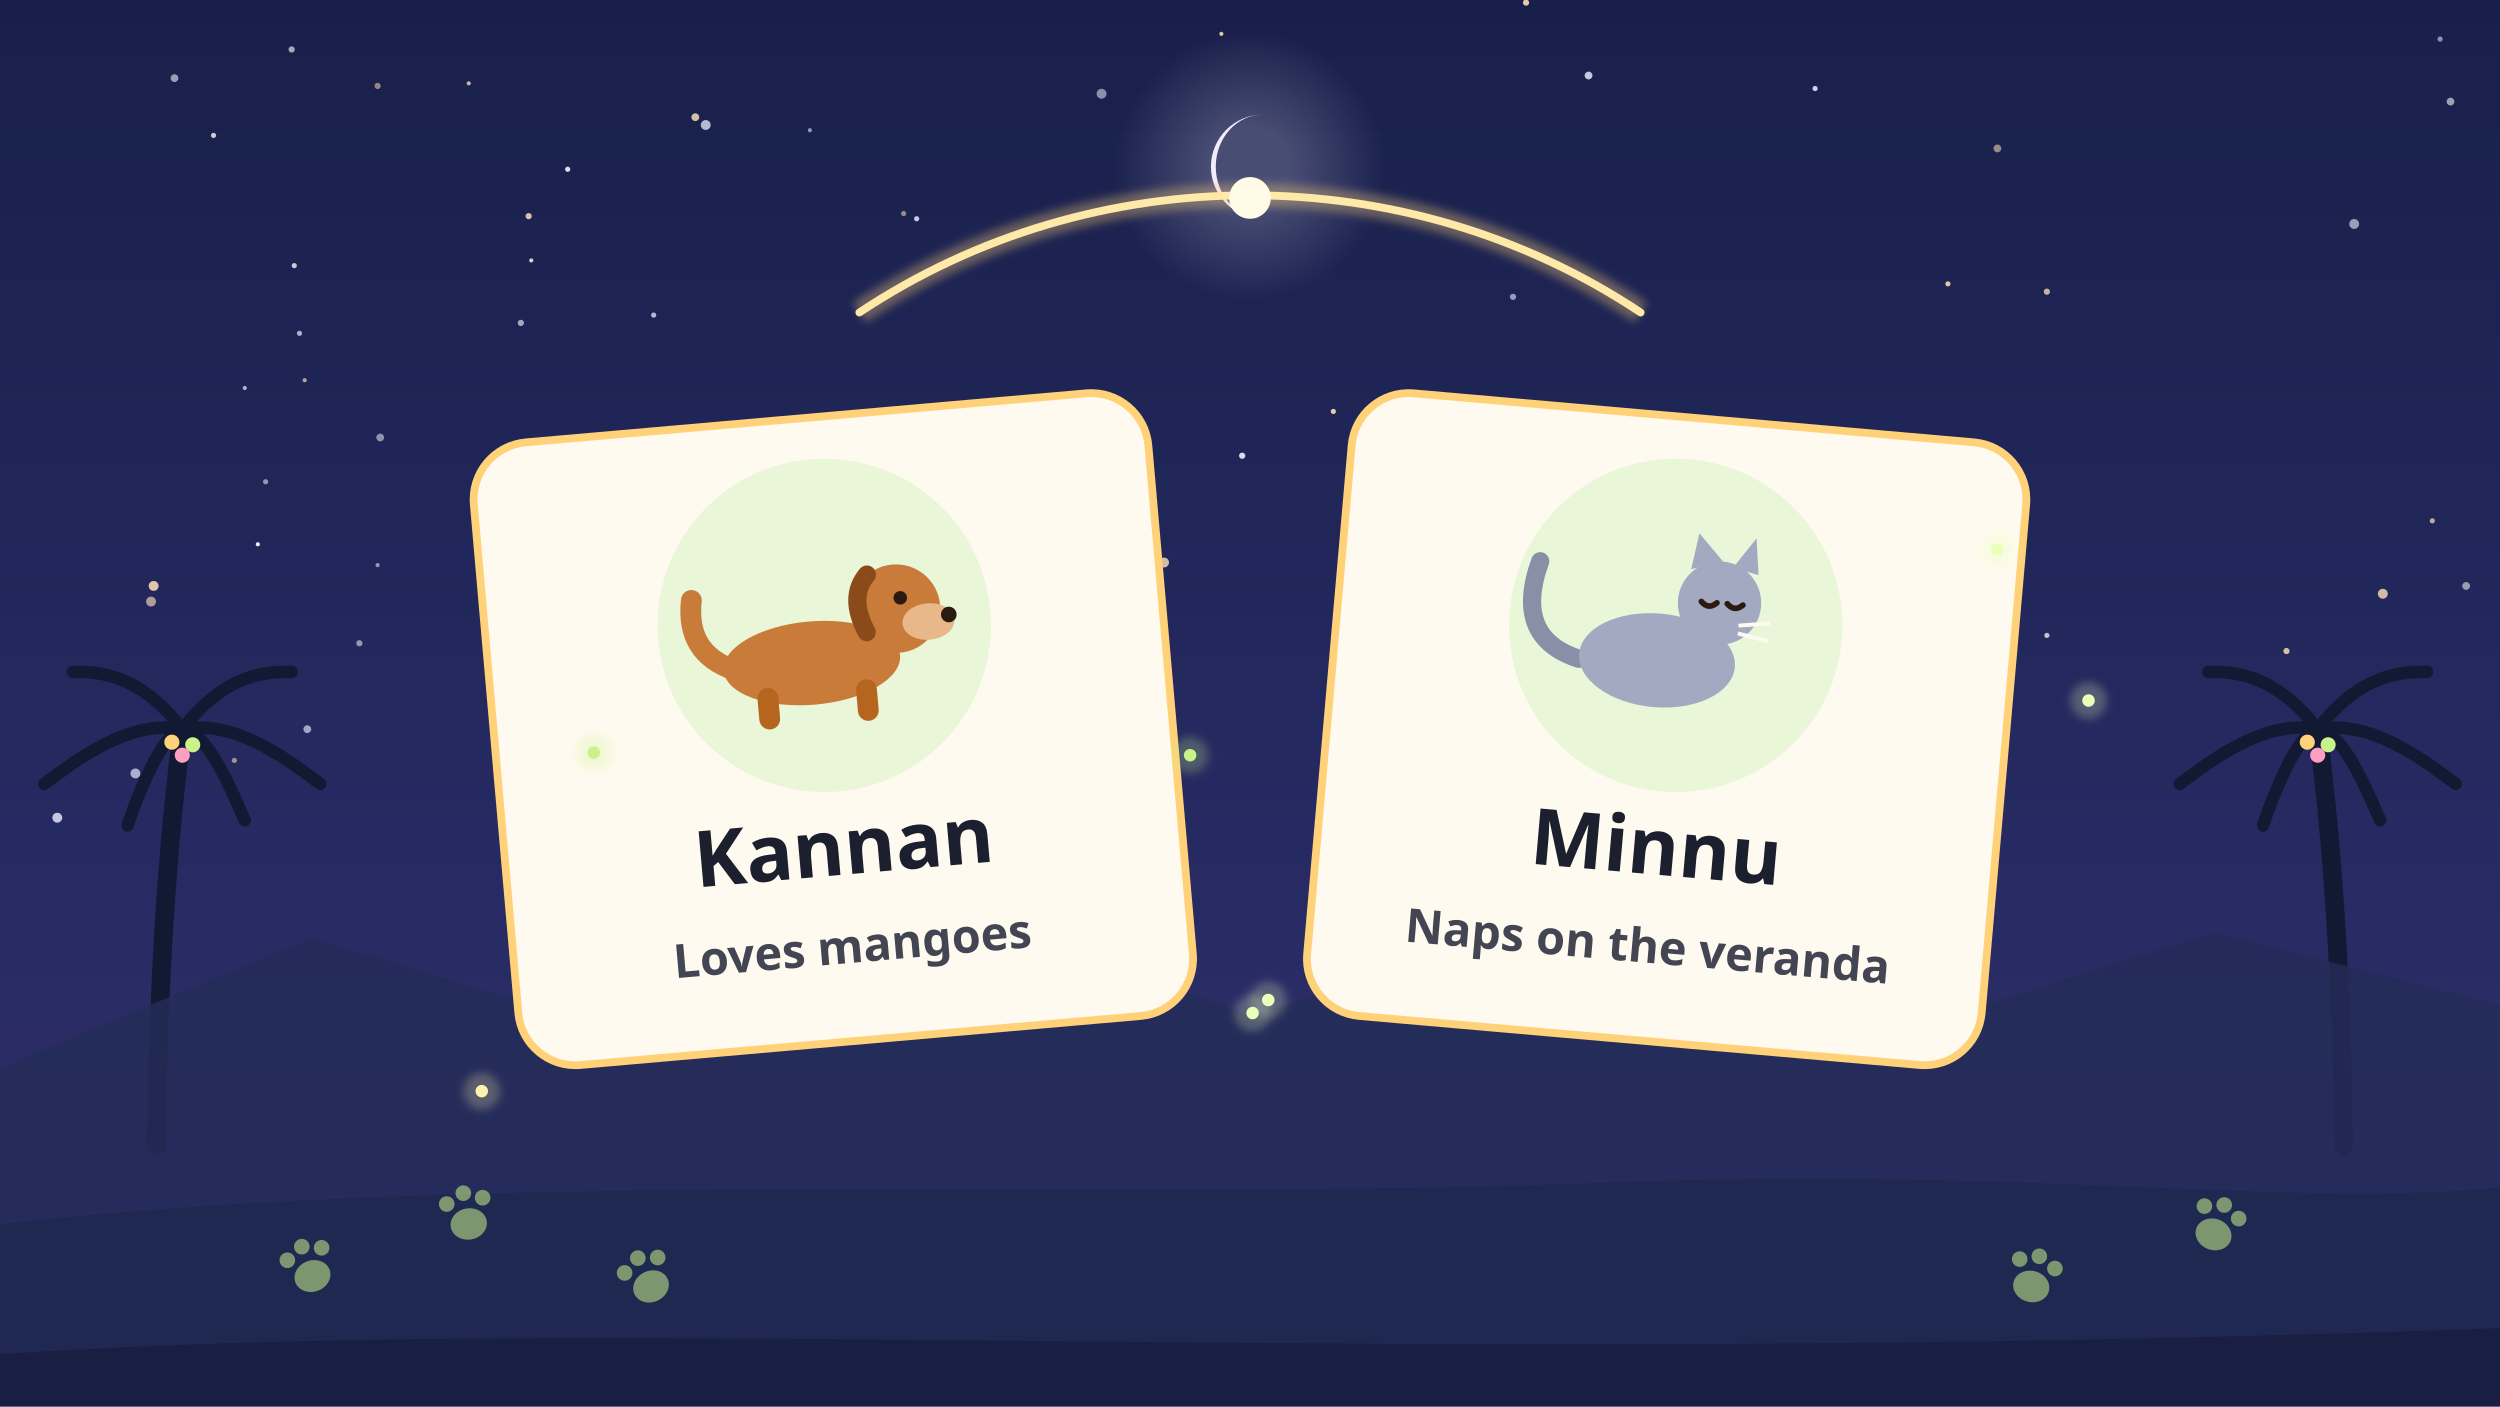
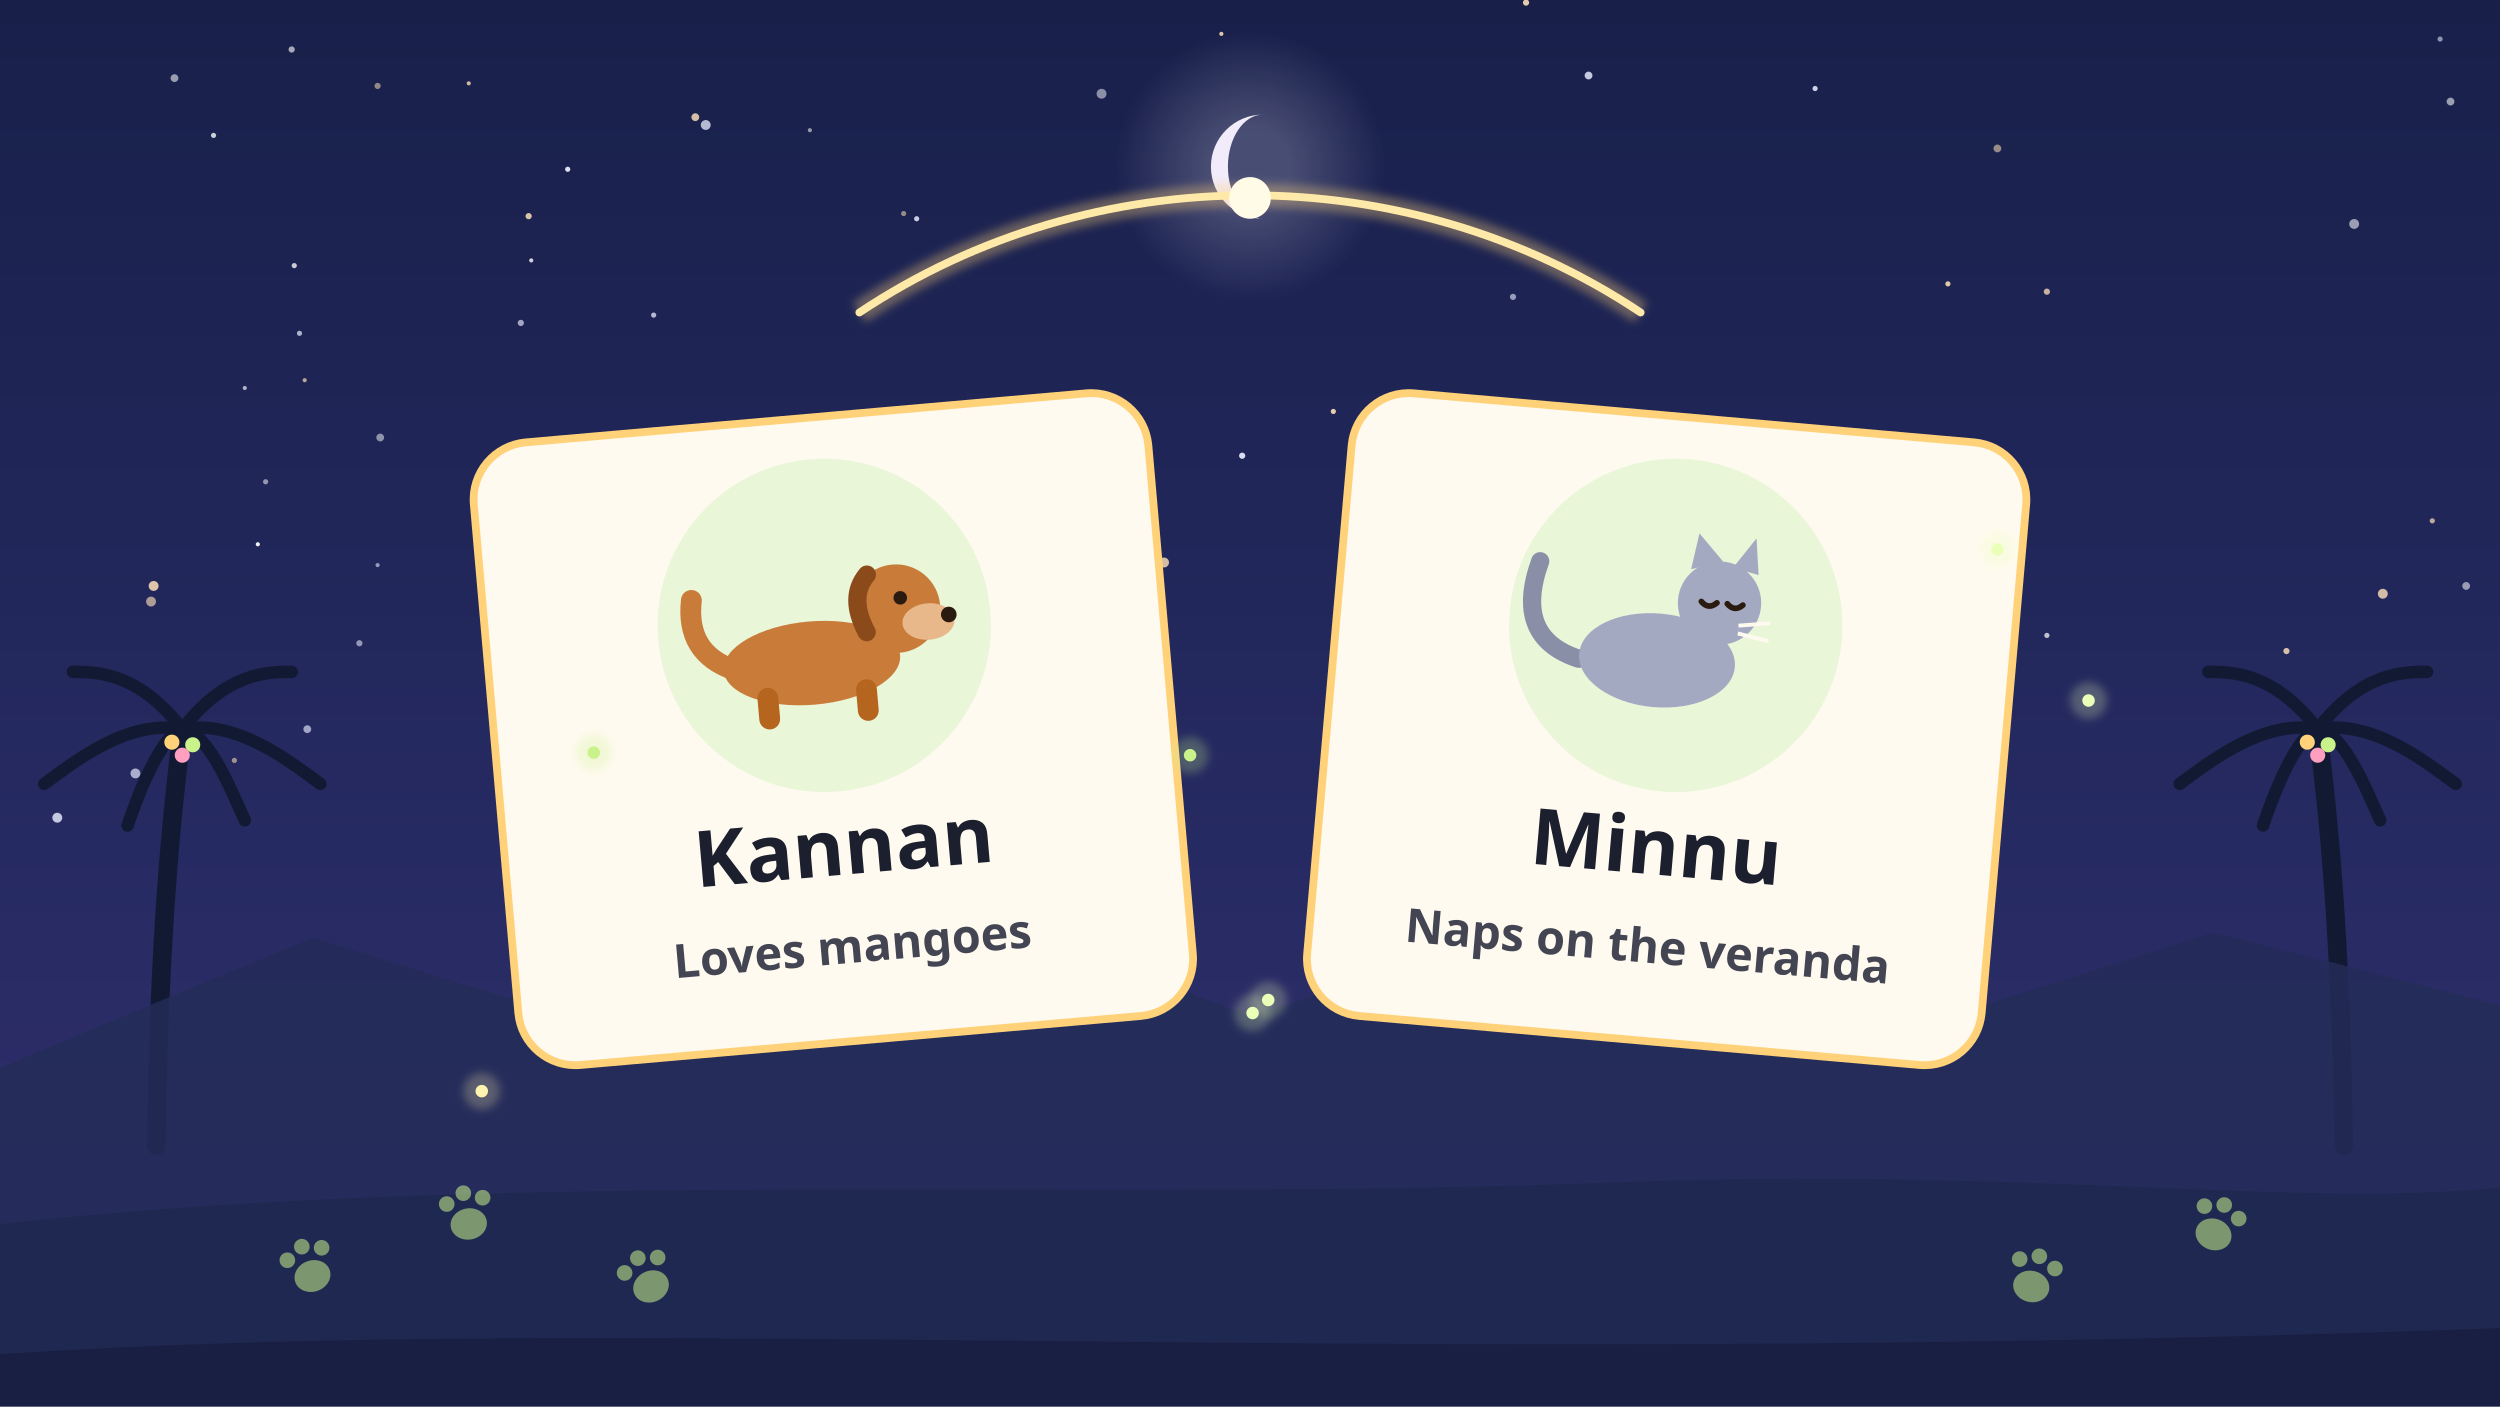
<svg xmlns="http://www.w3.org/2000/svg" viewBox="0 0 960 540" role="img" aria-label="Two profile cards hang on the family tree: Kannan the dog, who loves mangoes, and Minnu the cat, who naps on the veranda.">
  <style>
.tw{animation:tw 4s ease-in-out infinite}.tw2{animation:tw 5.5s ease-in-out 1.5s infinite}
@keyframes tw{50%{opacity:.25}}
.ff{animation:ff 7s ease-in-out infinite}.ff:nth-of-type(2n){animation-duration:9s;animation-delay:-3s}.ff:nth-of-type(3n){animation-delay:-5s}
@keyframes ff{50%{transform:translate(10px,-14px);opacity:.35}}
.bob{animation:bob 5s ease-in-out infinite}@keyframes bob{50%{transform:translateY(-6px)}}
.wv rect{transform-box:fill-box;transform-origin:center;animation:wv 1.1s ease-in-out infinite}
.wv rect:nth-child(2n){animation-delay:.2s}.wv rect:nth-child(3n){animation-delay:.4s}
@keyframes wv{50%{transform:scaleY(.45)}}
.pulse{animation:pl 2.6s ease-in-out infinite}@keyframes pl{50%{opacity:.45}}
.flow{stroke-dasharray:6 14;animation:flow 2.2s linear infinite}@keyframes flow{to{stroke-dashoffset:-40}}
.tail{transform-box:fill-box;animation:wag .7s ease-in-out infinite alternate}@keyframes wag{from{transform:rotate(-8deg)}to{transform:rotate(10deg)}}
@media (prefers-reduced-motion:reduce){*{animation:none!important}}
</style>
  <defs>
    <linearGradient id="sky" x1="0" y1="0" x2="0" y2="1">
      <stop offset="0" stop-color="#18204a" />
      <stop offset=".6" stop-color="#262a62" />
      <stop offset="1" stop-color="#34306e" />
    </linearGradient>
    <radialGradient id="glowA">
      <stop offset="0" stop-color="#ffd27a" stop-opacity=".75" />
      <stop offset="1" stop-color="#ffd27a" stop-opacity="0" />
    </radialGradient>
    <radialGradient id="glowL">
      <stop offset="0" stop-color="#c9f28a" stop-opacity=".6" />
      <stop offset="1" stop-color="#c9f28a" stop-opacity="0" />
    </radialGradient>
    <radialGradient id="glowM">
      <stop offset="0" stop-color="#7ff5e3" stop-opacity=".55" />
      <stop offset="1" stop-color="#7ff5e3" stop-opacity="0" />
    </radialGradient>
    <radialGradient id="lamp">
      <stop offset="0" stop-color="#fff6d0" />
      <stop offset=".45" stop-color="#ffc46b" />
      <stop offset="1" stop-color="#ff8a3d" stop-opacity="0" />
    </radialGradient>
    <linearGradient id="bark" x1="0" x2="1">
      <stop offset="0" stop-color="#5b3520" />
      <stop offset=".5" stop-color="#93592f" />
      <stop offset="1" stop-color="#5b3520" />
    </linearGradient>
    <radialGradient id="mhalo">
      <stop offset=".3" stop-color="#e9e3f5" stop-opacity=".22" />
      <stop offset="1" stop-color="#e9e3f5" stop-opacity="0" />
    </radialGradient>
    <filter id="soft" x="-50%" y="-50%" width="200%" height="200%">
      <feGaussianBlur stdDeviation="4" />
    </filter>
    <filter id="soft2" x="-50%" y="-50%" width="200%" height="200%">
      <feGaussianBlur stdDeviation="1.6" />
    </filter>
  </defs>
  <rect width="960" height="540" fill="url(#sky)" />
  <circle class="" cx="311" cy="50" r="0.8" fill="#ffffff" opacity="0.54" />
  <circle class="tw" cx="559" cy="300" r="1" fill="#ffffff" opacity="0.70" />
  <circle class="" cx="67" cy="30" r="1.5" fill="#ffffff" opacity="0.56" />
  <circle class="" cx="214" cy="207" r="0.8" fill="#ffe1b8" opacity="0.68" />
  <circle class="tw2" cx="937" cy="15" r="1" fill="#e9ecff" opacity="0.56" />
  <circle class="" cx="113" cy="102" r="1" fill="#ffffff" opacity="0.76" />
  <circle class="tw" cx="180" cy="32" r="0.8" fill="#ffe1b8" opacity="0.78" />
  <circle class="" cx="477" cy="175" r="1.2" fill="#e9ecff" opacity="0.92" />
  <circle class="tw" cx="347" cy="82" r="1" fill="#ffe1b8" opacity="0.54" />
  <circle class="tw2" cx="288" cy="163" r="1.2" fill="#ffe1b8" opacity="0.63" />
  <circle class="tw2" cx="941" cy="39" r="1.5" fill="#ffffff" opacity="0.57" />
  <circle class="" cx="469" cy="13" r="0.8" fill="#ffe1b8" opacity="0.86" />
  <circle class="tw2" cx="786" cy="112" r="1.2" fill="#ffe1b8" opacity="0.76" />
  <circle class="" cx="438" cy="277" r="1.2" fill="#e9ecff" opacity="0.80" />
  <circle class="tw2" cx="58" cy="231" r="1.9" fill="#ffe1b8" opacity="0.63" />
  <circle class="tw2" cx="370" cy="221" r="0.8" fill="#e9ecff" opacity="0.58" />
  <circle class="" cx="112" cy="19" r="1.2" fill="#ffffff" opacity="0.61" />
  <circle class="tw2" cx="375" cy="288" r="0.8" fill="#ffffff" opacity="0.68" />
  <circle class="tw2" cx="267" cy="45" r="1.5" fill="#ffe1b8" opacity="0.82" />
  <circle class="tw" cx="947" cy="225" r="1.5" fill="#ffffff" opacity="0.54" />
  <circle class="" cx="145" cy="217" r="0.8" fill="#e9ecff" opacity="0.58" />
  <circle class="" cx="271" cy="48" r="1.9" fill="#e9ecff" opacity="0.75" />
  <circle class="" cx="915" cy="228" r="1.9" fill="#ffe1b8" opacity="0.80" />
  <circle class="tw2" cx="52" cy="297" r="1.9" fill="#e9ecff" opacity="0.68" />
  <circle class="tw" cx="99" cy="209" r="0.8" fill="#ffffff" opacity="0.94" />
  <circle class="tw" cx="423" cy="36" r="1.9" fill="#ffffff" opacity="0.50" />
  <circle class="tw" cx="145" cy="33" r="1.2" fill="#ffe1b8" opacity="0.53" />
  <circle class="" cx="200" cy="124" r="1.2" fill="#e9ecff" opacity="0.66" />
  <circle class="tw2" cx="118" cy="280" r="1.5" fill="#e9ecff" opacity="0.64" />
  <circle class="" cx="138" cy="247" r="1.2" fill="#e9ecff" opacity="0.57" />
  <circle class="tw" cx="22" cy="314" r="1.9" fill="#e9ecff" opacity="0.81" />
  <circle class="tw" cx="878" cy="250" r="1.2" fill="#ffe1b8" opacity="0.81" />
  <circle class="tw" cx="251" cy="121" r="1" fill="#e9ecff" opacity="0.74" />
  <circle class="tw" cx="748" cy="109" r="1" fill="#ffe1b8" opacity="0.86" />
  <circle class="" cx="786" cy="244" r="1" fill="#ffffff" opacity="0.72" />
  <circle class="tw2" cx="702" cy="327" r="1.2" fill="#e9ecff" opacity="0.59" />
  <circle class="tw" cx="581" cy="114" r="1.2" fill="#e9ecff" opacity="0.60" />
  <circle class="" cx="218" cy="65" r="1" fill="#e9ecff" opacity="0.94" />
  <circle class="tw" cx="586" cy="1" r="1.2" fill="#ffe1b8" opacity="0.88" />
  <circle class="tw" cx="115" cy="128" r="1" fill="#e9ecff" opacity="0.70" />
  <circle class="tw2" cx="610" cy="29" r="1.5" fill="#e9ecff" opacity="0.83" />
  <circle class="tw" cx="82" cy="52" r="1" fill="#ffffff" opacity="0.77" />
  <circle class="tw2" cx="447" cy="216" r="1.9" fill="#ffe1b8" opacity="0.80" />
  <circle class="tw" cx="336" cy="181" r="1" fill="#ffffff" opacity="0.86" />
  <circle class="tw" cx="697" cy="34" r="1" fill="#e9ecff" opacity="0.87" />
  <circle class="tw" cx="203" cy="83" r="1.2" fill="#ffe1b8" opacity="0.84" />
  <circle class="" cx="313" cy="180" r="1" fill="#ffffff" opacity="0.66" />
  <circle class="" cx="440" cy="193" r="1.9" fill="#e9ecff" opacity="0.56" />
  <circle class="" cx="146" cy="168" r="1.5" fill="#ffffff" opacity="0.50" />
  <circle class="" cx="767" cy="57" r="1.5" fill="#ffe1b8" opacity="0.55" />
  <circle class="tw2" cx="59" cy="225" r="1.9" fill="#ffe1b8" opacity="0.85" />
  <circle class="tw2" cx="102" cy="185" r="1" fill="#ffffff" opacity="0.52" />
  <circle class="tw2" cx="94" cy="149" r="0.8" fill="#ffffff" opacity="0.65" />
  <circle class="tw2" cx="934" cy="200" r="1" fill="#ffe1b8" opacity="0.70" />
  <circle class="" cx="512" cy="158" r="1" fill="#ffe1b8" opacity="0.89" />
  <circle class="tw2" cx="904" cy="86" r="1.9" fill="#ffffff" opacity="0.56" />
  <circle class="tw" cx="117" cy="146" r="0.8" fill="#ffe1b8" opacity="0.69" />
  <circle class="" cx="204" cy="100" r="0.8" fill="#ffffff" opacity="0.79" />
  <circle class="tw" cx="352" cy="84" r="1" fill="#e9ecff" opacity="0.84" />
  <circle class="tw" cx="90" cy="292" r="1" fill="#ffe1b8" opacity="0.57" />
  <circle cx="480" cy="64" r="52.0" fill="url(#mhalo)" />
-   <path d="M485.0 44.0 A20 20 0 1 0 485.0 84.0 A15.6 17.2 0 1 1 485.0 44.0Z" fill="#f1ebfa" />
+   <path d="M485.0 44.0 A20 20 0 1 0 485.0 84.0 A12.4 18.4 0 1 1 485.0 44.0Z" fill="#f1ebfa" />
  <g fill="none" stroke="#121a33" stroke-linecap="round">
    <path stroke-width="7.2" d="M60 440 C61 360 66 312 70 280" />
    <g stroke-width="4.8">
      <path d="M70 280 C49 276 28 293 17 301" />
      <path d="M70 280 C91 276 112 293 123 301" />
      <path d="M70 280 C53 258 37 258 28 258" />
      <path d="M70 280 C87 258 103 258 112 258" />
      <path d="M70 280 C62 282 53 305 49 317" />
      <path d="M70 280 C80 281 89 304 94 315" />
    </g>
  </g>
  <circle class="pulse" style="animation-delay:0.0s" cx="66" cy="285" r="2.9" fill="#ffd27a" />
  <circle class="pulse" style="animation-delay:0.8s" cx="74" cy="286" r="2.9" fill="#c9f28a" />
  <circle class="pulse" style="animation-delay:1.6s" cx="70" cy="290" r="2.9" fill="#ff9fc0" />
  <g fill="none" stroke="#121a33" stroke-linecap="round">
    <path stroke-width="7.2" d="M900 440 C899 360 894 312 890 280" />
    <g stroke-width="4.8">
      <path d="M890 280 C869 276 848 293 837 301" />
      <path d="M890 280 C911 276 932 293 943 301" />
      <path d="M890 280 C873 258 857 258 848 258" />
      <path d="M890 280 C907 258 923 258 932 258" />
      <path d="M890 280 C882 282 873 305 869 317" />
      <path d="M890 280 C900 281 909 304 914 315" />
    </g>
  </g>
  <circle class="pulse" style="animation-delay:0.0s" cx="886" cy="285" r="2.9" fill="#ffd27a" />
  <circle class="pulse" style="animation-delay:0.8s" cx="894" cy="286" r="2.9" fill="#c9f28a" />
  <circle class="pulse" style="animation-delay:1.6s" cx="890" cy="290" r="2.9" fill="#ff9fc0" />
  <path d="M0 410 L120 360 L230 394 L360 346 L480 390 L600 354 L730 396 L850 358 L960 386 V540 H0Z" fill="#232c58" opacity=".85" />
  <path d="M0 470 C200 448 420 462 620 454 C780 448 880 464 960 456 V540 H0Z" fill="#1f2850" />
  <path d="M0 520 C240 504 520 526 960 510 V540 H0Z" fill="#191f42" />
  <path d="M330 120 C420 60 540 60 630 120" fill="none" stroke="#ffd27a" stroke-width="9" opacity=".35" filter="url(#soft2)" />
  <path d="M330 120 C420 60 540 60 630 120" fill="none" stroke="#ffe9a8" stroke-width="3" stroke-linecap="round" />
  <circle cx="480" cy="76" r="8" fill="#fffbe6" />
  <g transform="translate(320 280) rotate(-5)">
    <rect x="-130" y="-120" width="260" height="240" rx="22" fill="#fffaf0" stroke="#ffd27a" stroke-width="3" />
    <circle cx="0" cy="-40" r="64" fill="#e9f6d8" />
    <g transform="translate(-6 -44)">
      <path class="tail" d="M-30 18 q-18 -8 -14 -28" stroke="#c97b3a" stroke-width="8" fill="none" stroke-linecap="round" style="transform-origin:-30px 18px" />
      <ellipse cx="0" cy="18" rx="34" ry="16" fill="#c97b3a" />
      <circle cx="34" cy="0" r="17" fill="#c97b3a" />
      <ellipse cx="46" cy="6" rx="10" ry="7" fill="#e9b88a" />
      <circle cx="54" cy="4" r="3" fill="#2a1a10" />
      <circle cx="36" cy="-4" r="2.6" fill="#2a1a10" />
      <path d="M24 -14 q-8 8 -2 22" stroke="#8a4a1a" stroke-width="7" fill="none" stroke-linecap="round" />
      <rect x="-22" y="26" width="8" height="16" rx="4" fill="#b5651d" />
      <rect x="16" y="26" width="8" height="16" rx="4" fill="#b5651d" />
    </g>
    <text y="56" text-anchor="middle" font-family="ui-rounded,system-ui,sans-serif" font-weight="900" font-size="30" fill="#1b1f2e">Kannan</text>
    <text y="90" text-anchor="middle" font-family="ui-rounded,system-ui,sans-serif" font-weight="700" font-size="18" fill="#444553">Loves mangoes</text>
  </g>
  <g transform="translate(640 280) rotate(5)">
    <rect x="-130" y="-120" width="260" height="240" rx="22" fill="#fffaf0" stroke="#ffd27a" stroke-width="3" />
    <circle cx="0" cy="-40" r="64" fill="#e9f6d8" />
    <g transform="translate(-6 -44)">
      <path class="tail" d="M-30 20 q-26 -6 -18 -36" stroke="#8a8fa8" stroke-width="7" fill="none" stroke-linecap="round" style="transform-origin:-30px 20px" />
      <ellipse cx="0" cy="18" rx="30" ry="18" fill="#a4a9c2" />
      <circle cx="22" cy="-6" r="16" fill="#a4a9c2" />
      <path d="M10 -18 l2 -14 10 10z M26 -20 l8 -12 2 14z" fill="#a4a9c2" />
      <path d="M15 -6 q3 3 6 0 M25 -6 q3 3 6 0" stroke="#2a1a10" stroke-width="2.2" fill="none" stroke-linecap="round" />
      <path d="M30 2 l12 -2 M30 5 l12 2" stroke="#fffaf0" stroke-width="1.5" />
    </g>
    <text y="56" text-anchor="middle" font-family="ui-rounded,system-ui,sans-serif" font-weight="900" font-size="30" fill="#1b1f2e">Minnu</text>
    <text y="90" text-anchor="middle" font-family="ui-rounded,system-ui,sans-serif" font-weight="700" font-size="18" fill="#444553">Naps on the veranda</text>
  </g>
  <g fill="#c9f28a" opacity=".55">
    <g transform="translate(120 490) rotate(-20)">
      <ellipse cx="0" cy="0" rx="7" ry="6" />
      <circle cx="-7" cy="-9" r="3" />
      <circle cx="0" cy="-12" r="3" />
      <circle cx="7" cy="-9" r="3" />
    </g>
    <g transform="translate(180 470) rotate(-10)">
      <ellipse cx="0" cy="0" rx="7" ry="6" />
      <circle cx="-7" cy="-9" r="3" />
      <circle cx="0" cy="-12" r="3" />
      <circle cx="7" cy="-9" r="3" />
    </g>
    <g transform="translate(250 494) rotate(-25)">
      <ellipse cx="0" cy="0" rx="7" ry="6" />
      <circle cx="-7" cy="-9" r="3" />
      <circle cx="0" cy="-12" r="3" />
      <circle cx="7" cy="-9" r="3" />
    </g>
    <g transform="translate(780 494) rotate(15)">
      <ellipse cx="0" cy="0" rx="7" ry="6" />
      <circle cx="-7" cy="-9" r="3" />
      <circle cx="0" cy="-12" r="3" />
      <circle cx="7" cy="-9" r="3" />
    </g>
    <g transform="translate(850 474) rotate(20)">
      <ellipse cx="0" cy="0" rx="7" ry="6" />
      <circle cx="-7" cy="-9" r="3" />
      <circle cx="0" cy="-12" r="3" />
      <circle cx="7" cy="-9" r="3" />
    </g>
  </g>
  <g>
    <g class="ff">
      <circle cx="767" cy="211" r="7" fill="#eaffb8" opacity=".25" filter="url(#soft2)" />
      <circle cx="767" cy="211" r="2.4" fill="#eaffb8" />
    </g>
    <g class="ff">
      <circle cx="185" cy="419" r="7" fill="#fff3b0" opacity=".25" filter="url(#soft2)" />
      <circle cx="185" cy="419" r="2.4" fill="#fff3b0" />
    </g>
    <g class="ff">
      <circle cx="457" cy="290" r="7" fill="#c9f28a" opacity=".25" filter="url(#soft2)" />
      <circle cx="457" cy="290" r="2.4" fill="#c9f28a" />
    </g>
    <g class="ff">
      <circle cx="228" cy="289" r="7" fill="#c9f28a" opacity=".25" filter="url(#soft2)" />
      <circle cx="228" cy="289" r="2.4" fill="#c9f28a" />
    </g>
    <g class="ff">
      <circle cx="481" cy="389" r="7" fill="#eaffb8" opacity=".25" filter="url(#soft2)" />
      <circle cx="481" cy="389" r="2.4" fill="#eaffb8" />
    </g>
    <g class="ff">
      <circle cx="802" cy="269" r="7" fill="#eaffb8" opacity=".25" filter="url(#soft2)" />
      <circle cx="802" cy="269" r="2.4" fill="#eaffb8" />
    </g>
    <g class="ff">
      <circle cx="487" cy="384" r="7" fill="#eaffb8" opacity=".25" filter="url(#soft2)" />
      <circle cx="487" cy="384" r="2.4" fill="#eaffb8" />
    </g>
  </g>
</svg>
